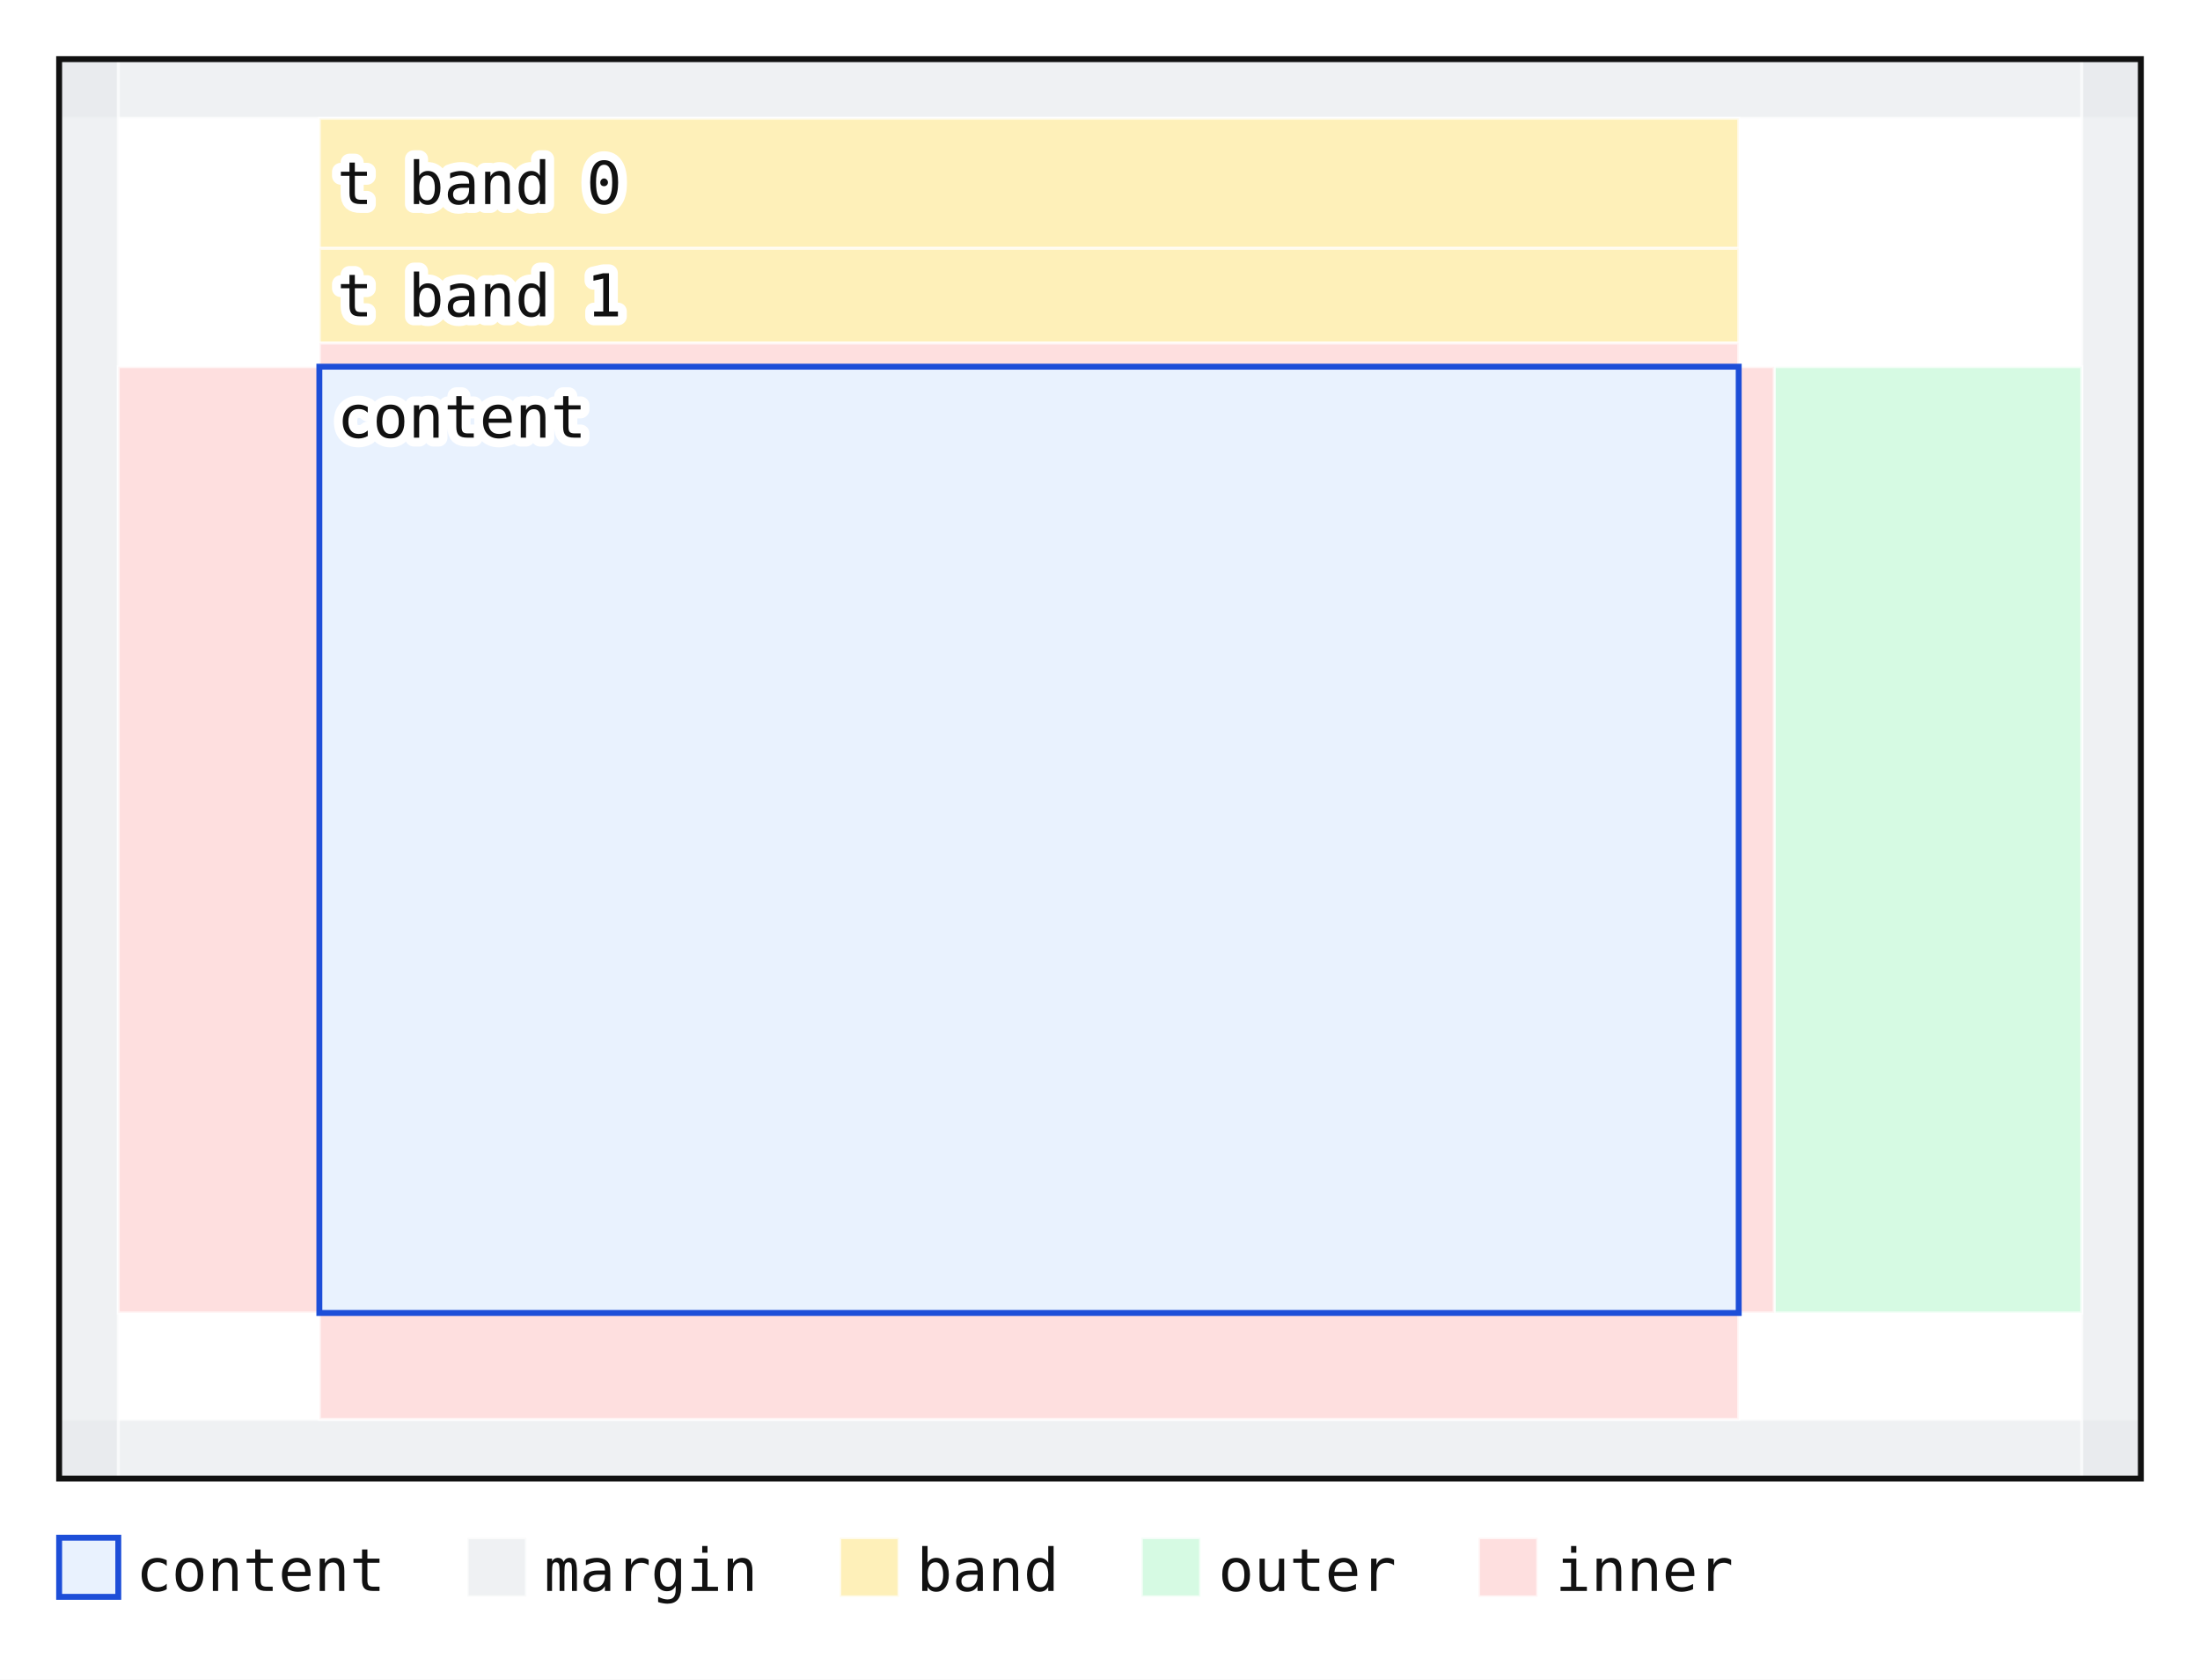
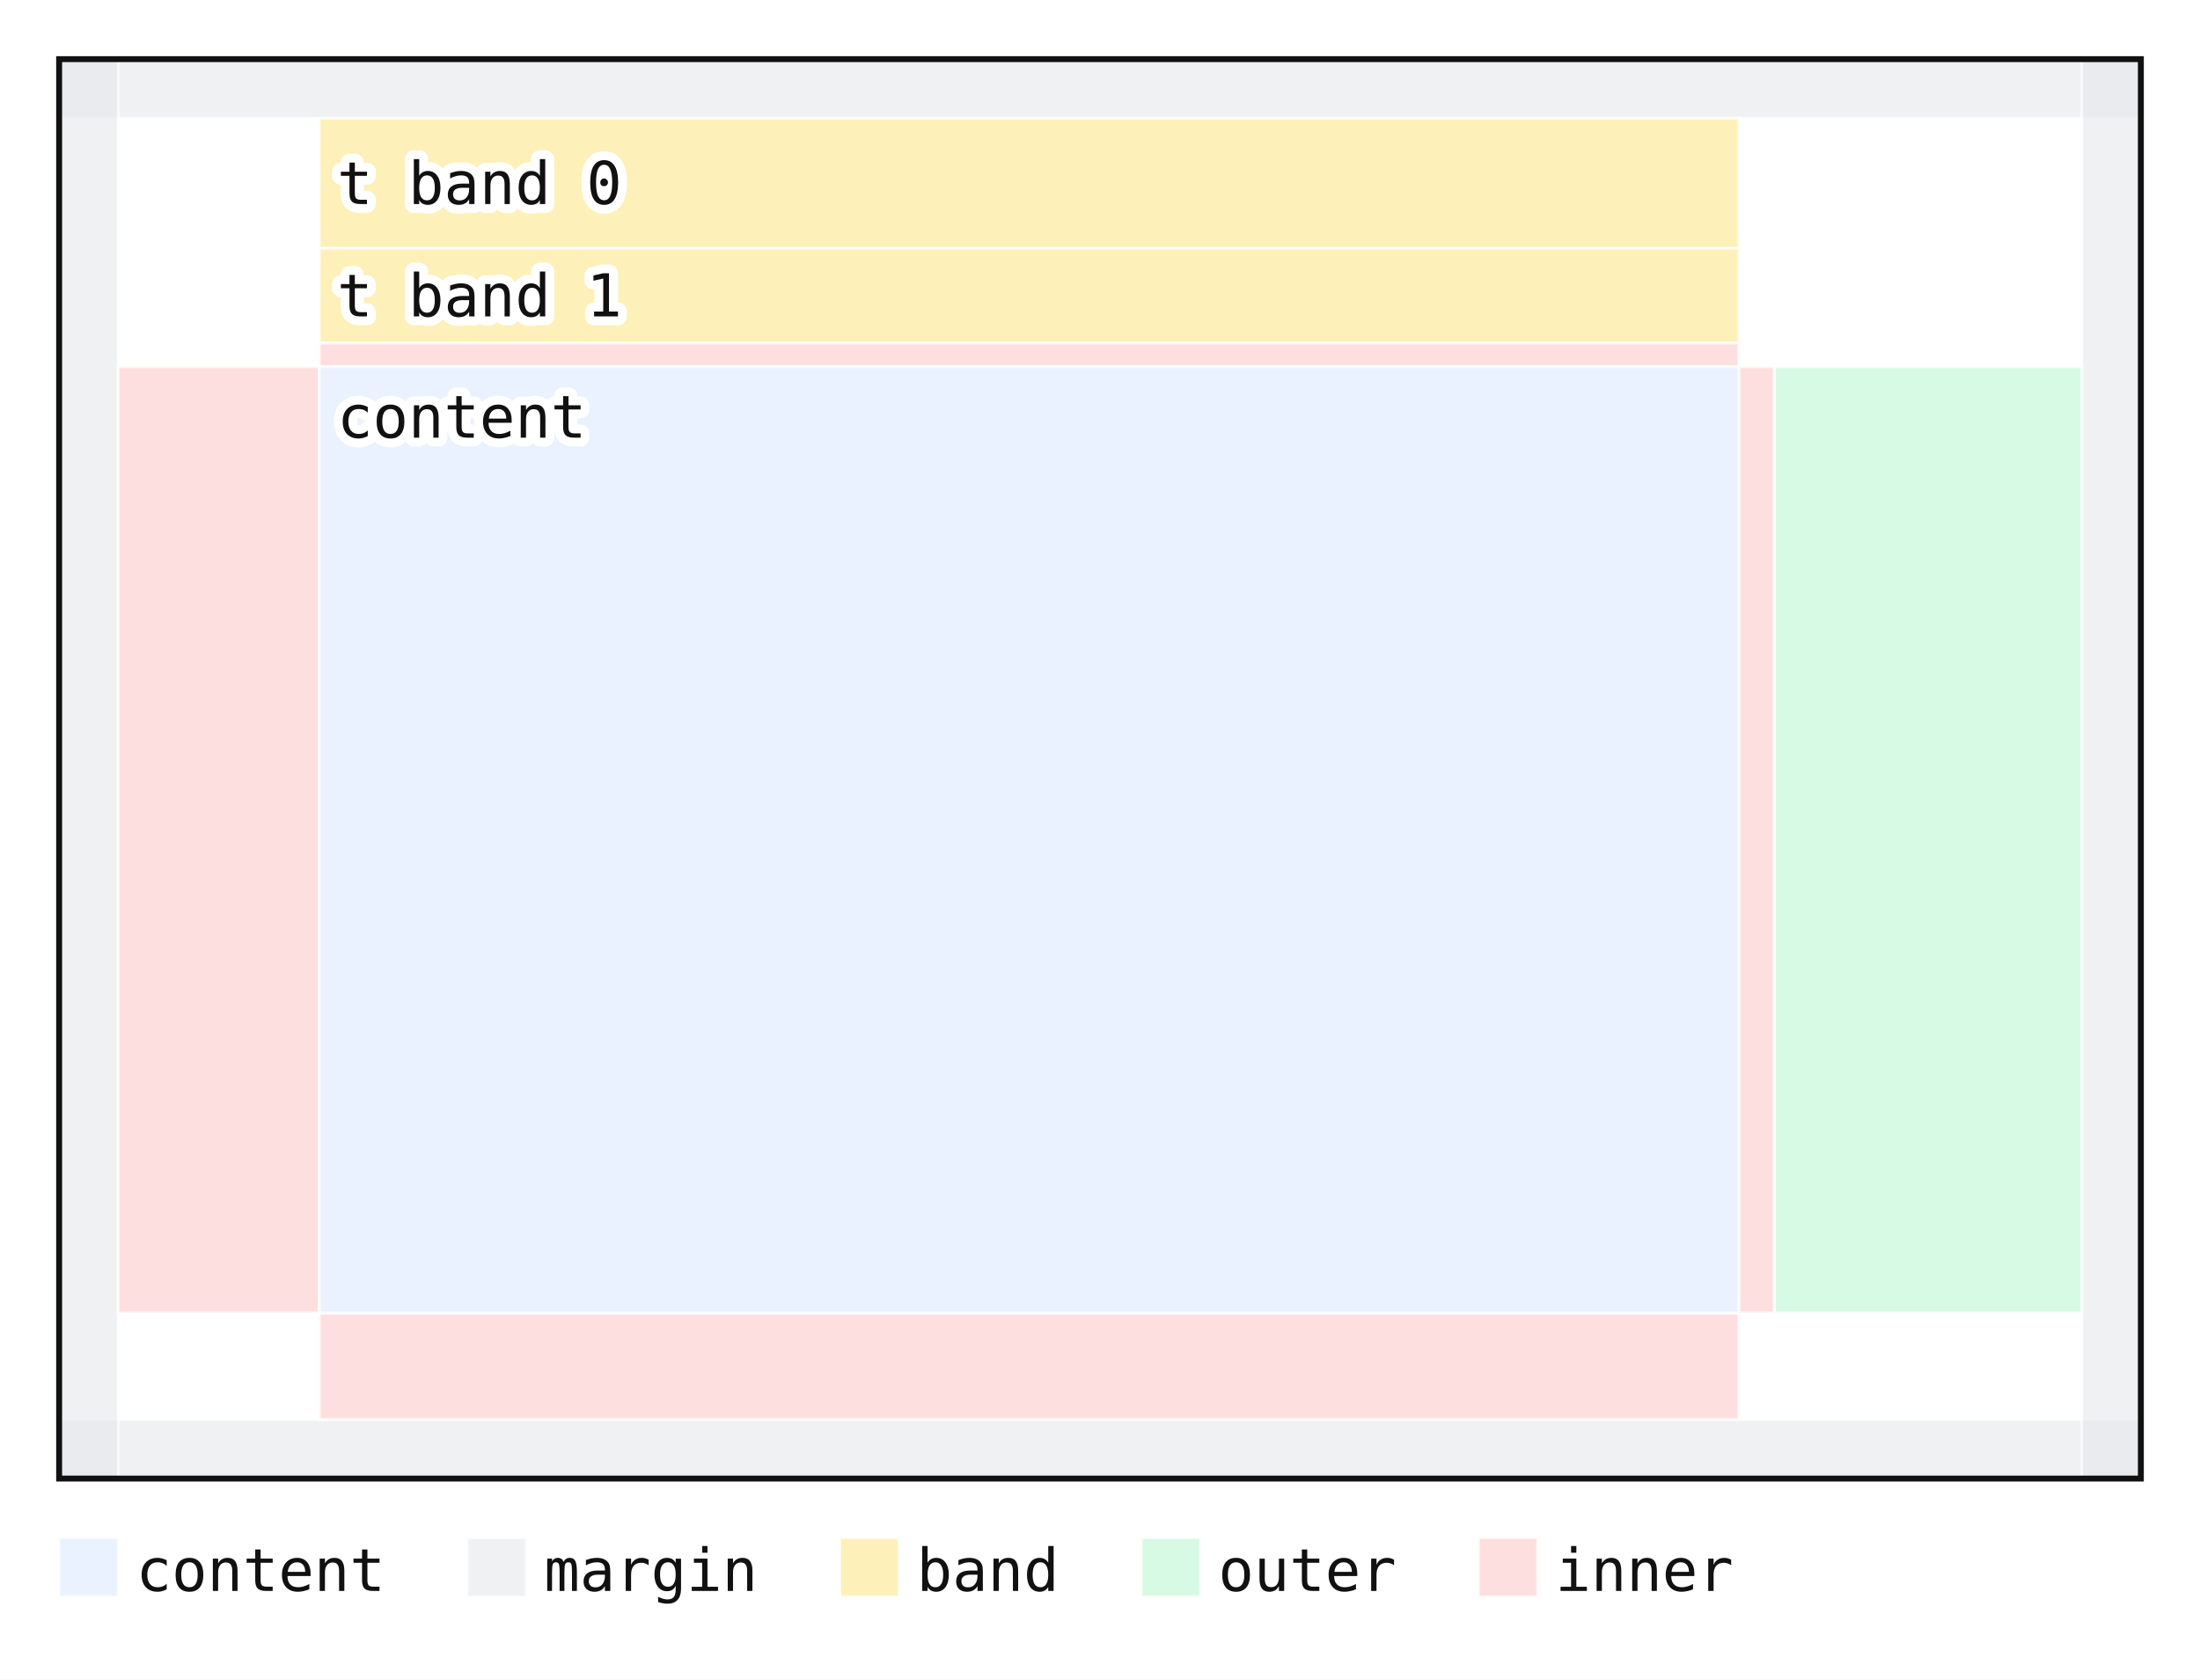
<svg xmlns="http://www.w3.org/2000/svg" viewBox="-10 -10 372 284" font-family="monospace" font-size="10">
  <rect x="-10" y="-10" width="372" height="284" fill="#ffffff" />
  <rect x="0" y="0" width="352" height="10" fill="#e5e7eb" fill-opacity="0.6" stroke="#ffffff" stroke-width="0.5" stroke-opacity="0.7" />
  <rect x="44" y="10" width="240" height="22" fill="#fde68a" fill-opacity="0.6" stroke="#ffffff" stroke-width="0.5" stroke-opacity="0.7" />
  <text x="47" y="24.5" fill="#111111" stroke="#ffffff" stroke-width="3" stroke-linejoin="round" paint-order="stroke">t band 0</text>
  <rect x="44" y="32" width="240" height="16" fill="#fde68a" fill-opacity="0.6" stroke="#ffffff" stroke-width="0.5" stroke-opacity="0.7" />
  <text x="47" y="43.5" fill="#111111" stroke="#ffffff" stroke-width="3" stroke-linejoin="round" paint-order="stroke">t band 1</text>
  <rect x="44" y="48" width="240" height="4" fill="#fecaca" fill-opacity="0.6" stroke="#ffffff" stroke-width="0.5" stroke-opacity="0.7" />
  <rect x="0" y="230" width="352" height="10" fill="#e5e7eb" fill-opacity="0.6" stroke="#ffffff" stroke-width="0.5" stroke-opacity="0.7" />
  <rect x="44" y="212" width="240" height="18" fill="#fecaca" fill-opacity="0.6" stroke="#ffffff" stroke-width="0.5" stroke-opacity="0.7" />
  <rect x="0" y="0" width="10" height="240" fill="#e5e7eb" fill-opacity="0.6" stroke="#ffffff" stroke-width="0.5" stroke-opacity="0.7" />
  <rect x="10" y="52" width="34" height="160" fill="#fecaca" fill-opacity="0.6" stroke="#ffffff" stroke-width="0.5" stroke-opacity="0.7" />
  <rect x="342" y="0" width="10" height="240" fill="#e5e7eb" fill-opacity="0.6" stroke="#ffffff" stroke-width="0.5" stroke-opacity="0.7" />
  <rect x="290" y="52" width="52" height="160" fill="#bbf7d0" fill-opacity="0.6" stroke="#ffffff" stroke-width="0.5" stroke-opacity="0.7" />
  <rect x="284" y="52" width="6" height="160" fill="#fecaca" fill-opacity="0.6" stroke="#ffffff" stroke-width="0.5" stroke-opacity="0.7" />
-   <rect x="44" y="52" width="240" height="160" fill="#dbeafe" fill-opacity="0.6" stroke="#1d4ed8" />
+   <rect x="44" y="52" width="240" height="160" fill="#dbeafe" fill-opacity="0.6" stroke="#ffffff" stroke-width="0.5" stroke-opacity="0.7" />
  <text x="47" y="64" fill="#111111" stroke="#ffffff" stroke-width="3" stroke-linejoin="round" paint-order="stroke">content</text>
-   <rect x="0" y="250" width="10" height="10" fill="#dbeafe" fill-opacity="0.6" stroke="#1d4ed8" />
+   <rect x="0" y="250" width="10" height="10" fill="#dbeafe" fill-opacity="0.6" stroke="#ffffff" stroke-width="0.5" stroke-opacity="0.7" />
  <text x="13" y="259" fill="#111111" stroke="#ffffff" stroke-width="3" stroke-linejoin="round" paint-order="stroke">content</text>
  <rect x="69" y="250" width="10" height="10" fill="#e5e7eb" fill-opacity="0.6" stroke="#ffffff" stroke-width="0.5" stroke-opacity="0.7" />
  <text x="82" y="259" fill="#111111" stroke="#ffffff" stroke-width="3" stroke-linejoin="round" paint-order="stroke">margin</text>
  <rect x="132" y="250" width="10" height="10" fill="#fde68a" fill-opacity="0.6" stroke="#ffffff" stroke-width="0.5" stroke-opacity="0.7" />
  <text x="145" y="259" fill="#111111" stroke="#ffffff" stroke-width="3" stroke-linejoin="round" paint-order="stroke">band</text>
  <rect x="183" y="250" width="10" height="10" fill="#bbf7d0" fill-opacity="0.6" stroke="#ffffff" stroke-width="0.5" stroke-opacity="0.7" />
  <text x="196" y="259" fill="#111111" stroke="#ffffff" stroke-width="3" stroke-linejoin="round" paint-order="stroke">outer</text>
  <rect x="240" y="250" width="10" height="10" fill="#fecaca" fill-opacity="0.6" stroke="#ffffff" stroke-width="0.5" stroke-opacity="0.7" />
  <text x="253" y="259" fill="#111111" stroke="#ffffff" stroke-width="3" stroke-linejoin="round" paint-order="stroke">inner</text>
  <rect x="0" y="0" width="352" height="240" fill="none" stroke="#111111" stroke-width="1" />
</svg>
